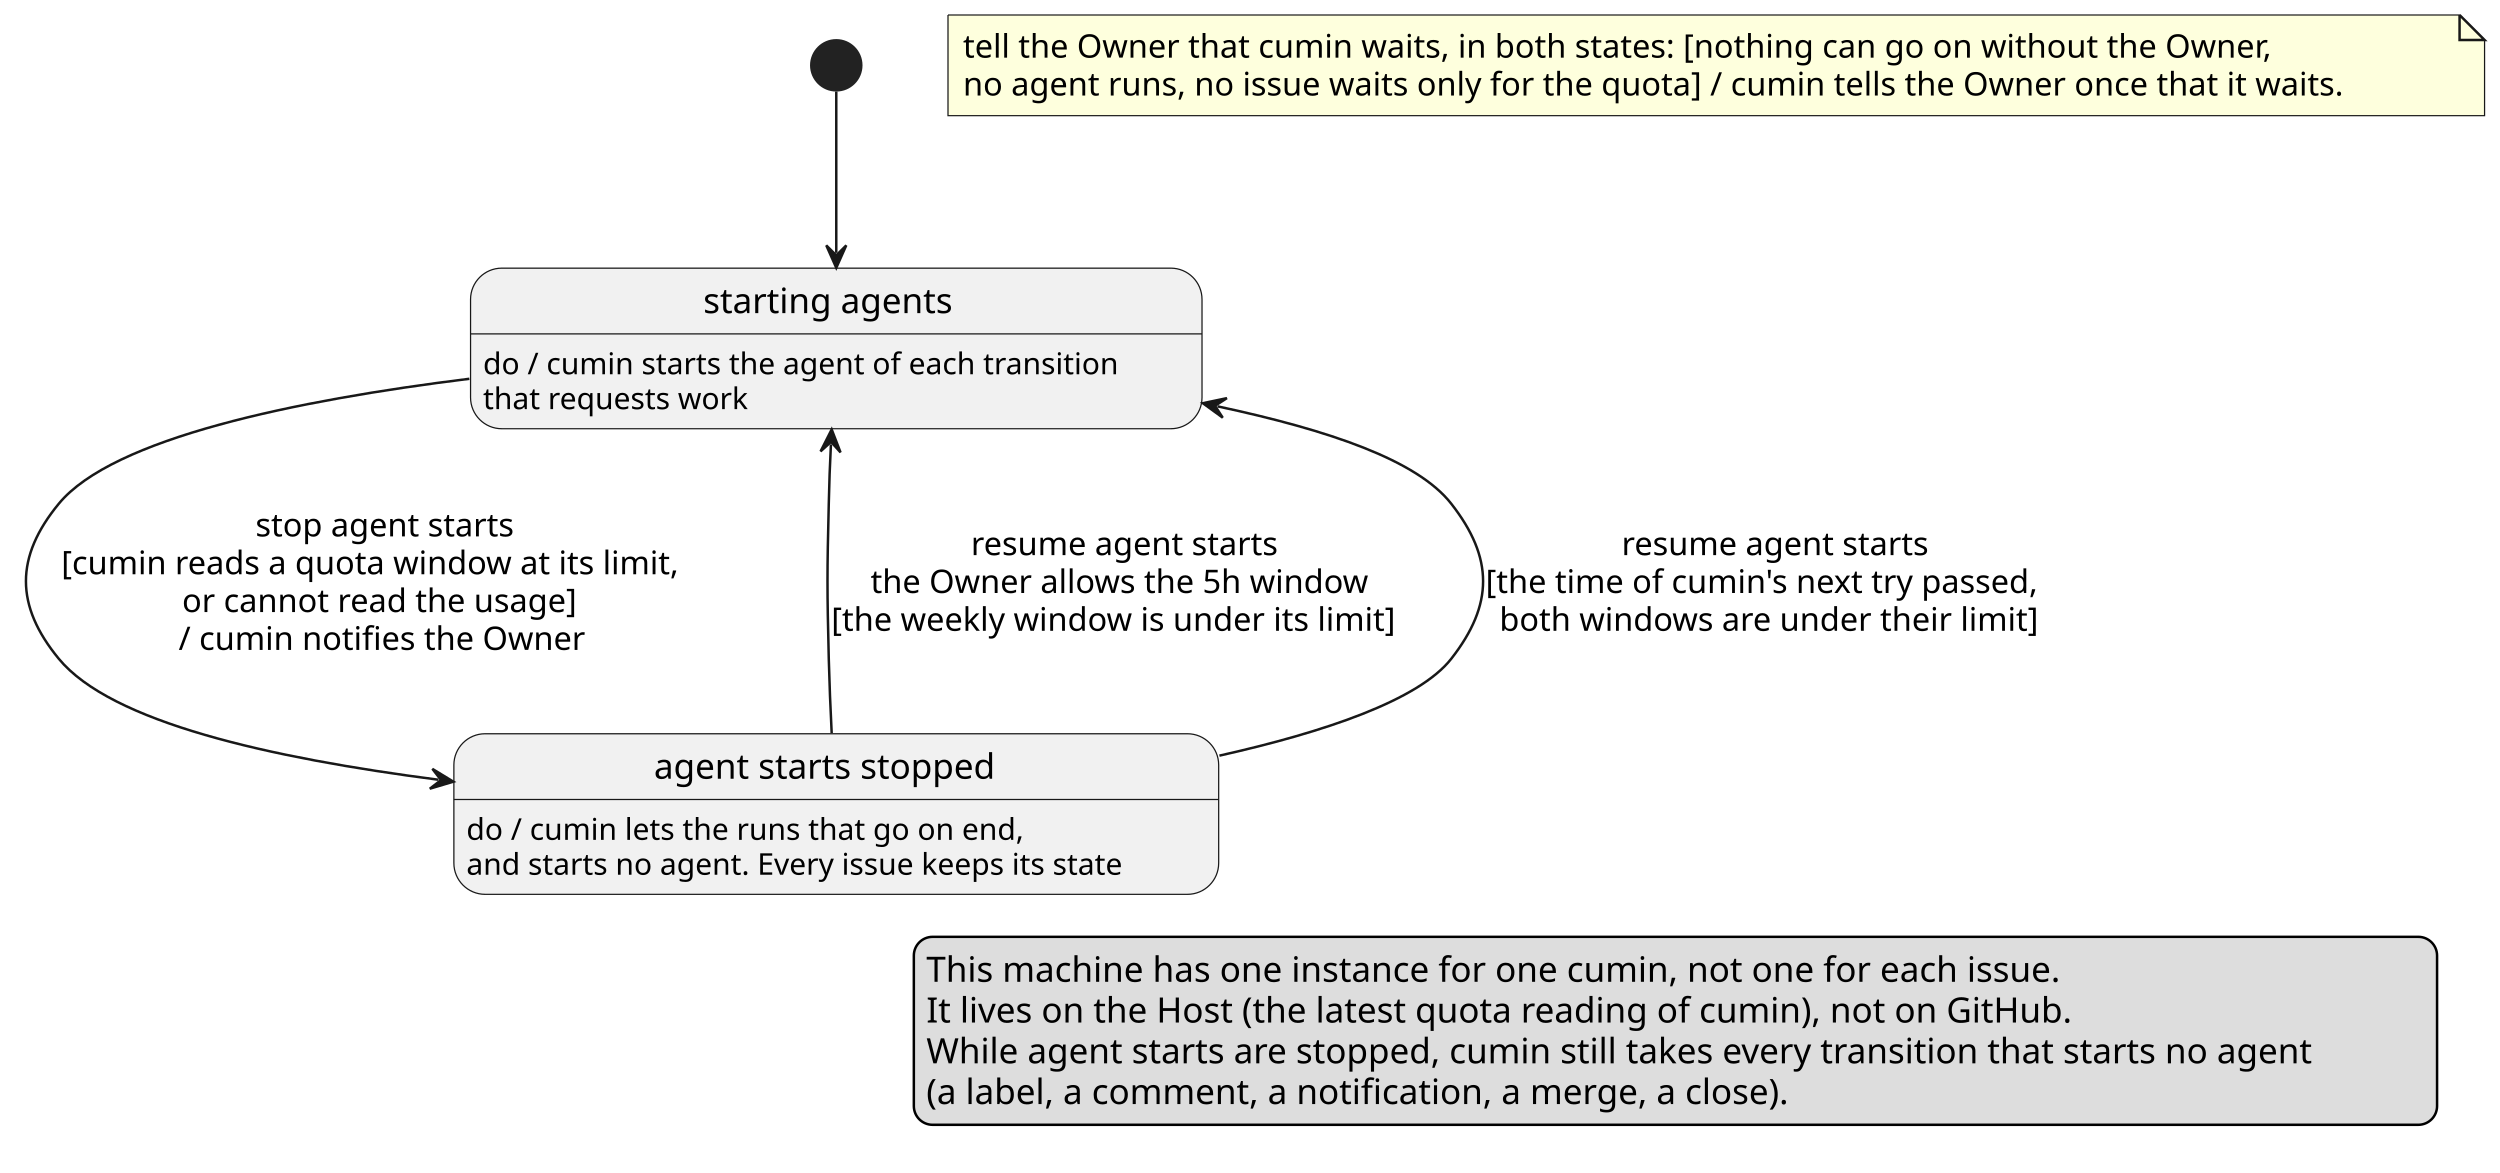
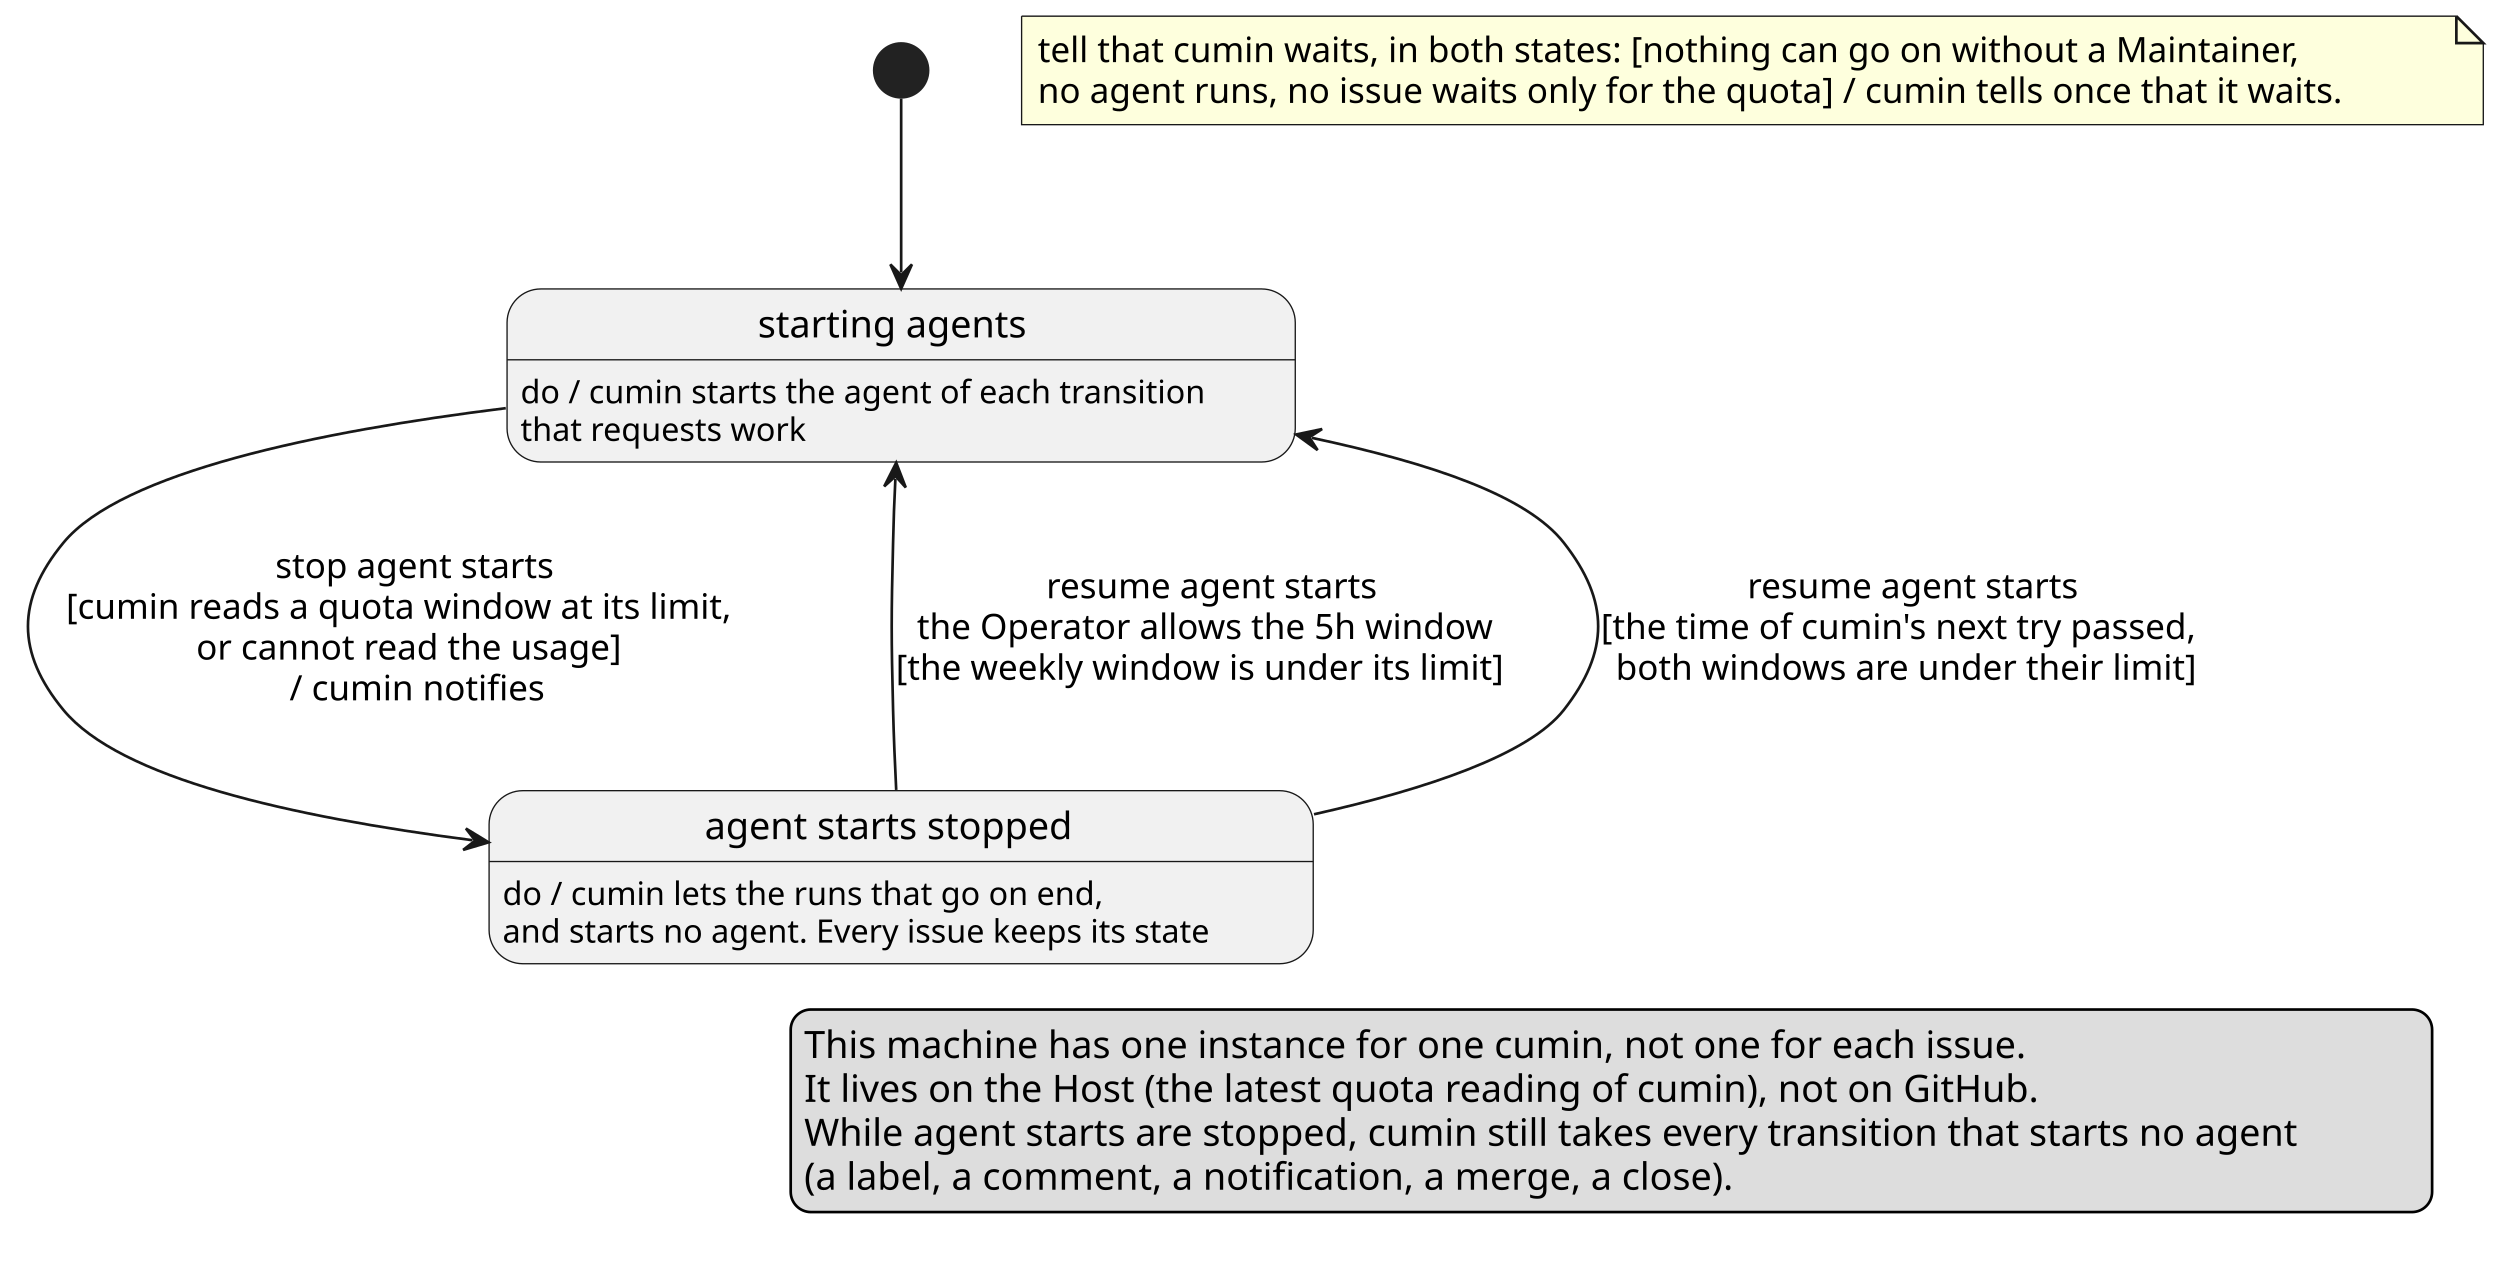
- <svg xmlns="http://www.w3.org/2000/svg" contentStyleType="text/css" data-diagram-type="STATE" height="469px" preserveAspectRatio="none" style="width:1000px;height:469px;background:#FFFFFF;" version="1.1" viewBox="0 0 1000 469" width="1000px" zoomAndPan="magnify">
+ <svg xmlns="http://www.w3.org/2000/svg" contentStyleType="text/css" data-diagram-type="STATE" height="469px" preserveAspectRatio="none" style="width:928px;height:469px;background:#FFFFFF;" version="1.1" viewBox="0 0 928 469" width="928px" zoomAndPan="magnify">
  <defs />
  <g>
    <g id="Starting">
      <rect fill="#F1F1F1" height="64.234" rx="12.5" ry="12.5" style="stroke:#181818;stroke-width:0.5;" width="292.584" x="188.22" y="107.26" />
      <line style="stroke:#181818;stroke-width:0.5;" x1="188.22" x2="480.804" y1="133.557" y2="133.557" />
      <text fill="#000000" font-family="sans-serif" font-size="14" lengthAdjust="spacing" textLength="106.442" x="281.291" y="125.255">starting agents</text>
      <text fill="#000000" font-family="sans-serif" font-size="12" lengthAdjust="spacing" textLength="272.584" x="193.22" y="149.696">do / cumin starts the agent of each transition</text>
      <text fill="#000000" font-family="sans-serif" font-size="12" lengthAdjust="spacing" textLength="113.168" x="193.22" y="163.664">that requests work</text>
    </g>
    <g id="Stopped">
      <rect fill="#F1F1F1" height="64.234" rx="12.5" ry="12.5" style="stroke:#181818;stroke-width:0.5;" width="305.92" x="181.55" y="293.5" />
      <line style="stroke:#181818;stroke-width:0.5;" x1="181.55" x2="487.47" y1="319.797" y2="319.797" />
      <text fill="#000000" font-family="sans-serif" font-size="14" lengthAdjust="spacing" textLength="145.865" x="261.577" y="311.495">agent starts stopped</text>
      <text fill="#000000" font-family="sans-serif" font-size="12" lengthAdjust="spacing" textLength="238.623" x="186.55" y="335.935">do / cumin lets the runs that go on end,</text>
      <text fill="#000000" font-family="sans-serif" font-size="12" lengthAdjust="spacing" textLength="285.92" x="186.55" y="349.904">and starts no agent. Every issue keeps its state</text>
    </g>
    <g class="entity" data-entity="Q4" data-source-line="18" data-uid="ent0004" id="entity_Q4">
-       <path d="M379.2,6 L379.2,46.266 L993.827,46.266 L993.827,16 L983.827,6 L379.2,6" fill="#FEFFDD" style="stroke:#181818;stroke-width:0.5;" />
-       <path d="M983.827,6 L983.827,16 L993.827,16 L983.827,6" fill="#FEFFDD" style="stroke:#181818;stroke-width:1;" />
-       <text fill="#000000" font-family="sans-serif" font-size="13" lengthAdjust="spacing" textLength="563.316" x="385.2" y="23.067">tell the Owner that cumin waits, in both states: [nothing can go on without the Owner,</text>
-       <text fill="#000000" font-family="sans-serif" font-size="13" lengthAdjust="spacing" textLength="593.626" x="385.2" y="38.2">no agent runs, no issue waits only for the quota] / cumin tells the Owner once that it waits.</text>
+       <path d="M379.22,6 L379.22,46.266 L921.801,46.266 L921.801,16 L911.801,6 L379.22,6" fill="#FEFFDD" style="stroke:#181818;stroke-width:0.5;" />
+       <path d="M911.801,6 L911.801,16 L921.801,16 L911.801,6" fill="#FEFFDD" style="stroke:#181818;stroke-width:1;" />
+       <text fill="#000000" font-family="sans-serif" font-size="13" lengthAdjust="spacing" textLength="504.747" x="385.22" y="23.067">tell that cumin waits, in both states: [nothing can go on without a Maintainer,</text>
+       <text fill="#000000" font-family="sans-serif" font-size="13" lengthAdjust="spacing" textLength="521.581" x="385.22" y="38.2">no agent runs, no issue waits only for the quota] / cumin tells once that it waits.</text>
    </g>
    <ellipse cx="334.51" cy="26.13" fill="#222222" rx="10" ry="10" style="stroke:#222222;stroke-width:1;" />
    <g class="link" data-entity-1=".start." data-entity-2="Starting" data-source-line="13" data-uid="lnk3" id="link_.start._Starting">
      <path d="M334.51,36.61 C334.51,52.06 334.51,77.32 334.51,101.14" fill="none" id="*start*-to-Starting" style="stroke:#181818;stroke-width:1;" />
      <polygon fill="#181818" points="334.51,107.14,338.51,98.14,334.51,102.14,330.51,98.14,334.51,107.14" style="stroke:#181818;stroke-width:1;" />
    </g>
    <g class="link" data-entity-1="Starting" data-entity-2="Stopped" data-source-line="14" data-uid="lnk4" id="link_Starting_Stopped">
      <path d="M187.74,151.51 C117.94,160.17 45.05,175.31 23.51,201.5 C6,222.78 6,242.22 23.51,263.5 C44.4,288.89 107.6,303.12 175.41,311.9" fill="none" id="Starting-to-Stopped" style="stroke:#181818;stroke-width:1;" />
      <polygon fill="#181818" points="181.36,312.67,172.948,307.547,176.401,312.028,171.921,315.481,181.36,312.67" style="stroke:#181818;stroke-width:1;" />
      <text fill="#000000" font-family="sans-serif" font-size="13" lengthAdjust="spacing" textLength="110.944" x="102.189" y="214.567">stop agent starts</text>
      <text fill="#000000" font-family="sans-serif" font-size="13" lengthAdjust="spacing" textLength="266.303" x="24.51" y="229.7">[cumin reads a quota window at its limit,</text>
      <text fill="#000000" font-family="sans-serif" font-size="13" lengthAdjust="spacing" textLength="169.667" x="72.828" y="244.833">or cannot read the usage]</text>
-       <text fill="#000000" font-family="sans-serif" font-size="13" lengthAdjust="spacing" textLength="172.453" x="71.435" y="259.965">/ cumin notifies the Owner</text>
+       <text fill="#000000" font-family="sans-serif" font-size="13" lengthAdjust="spacing" textLength="100.407" x="107.458" y="259.965">/ cumin notifies</text>
    </g>
    <g class="link" data-entity-1="Stopped" data-entity-2="Starting" data-source-line="15" data-uid="lnk5" id="link_Stopped_Starting">
      <path d="M332.67,293.22 C332.19,283.68 331.75,273.16 331.51,263.5 C330.83,235.95 330.83,229.04 331.51,201.5 C331.75,191.83 331.889,187.302 332.368,177.762" fill="none" id="Stopped-to-Starting" style="stroke:#181818;stroke-width:1;" />
      <polygon fill="#181818" points="332.67,171.77,328.223,180.558,332.419,176.764,336.213,180.96,332.67,171.77" style="stroke:#181818;stroke-width:1;" />
      <text fill="#000000" font-family="sans-serif" font-size="13" lengthAdjust="spacing" textLength="131.885" x="388.363" y="222.067">resume agent starts</text>
-       <text fill="#000000" font-family="sans-serif" font-size="13" lengthAdjust="spacing" textLength="212.158" x="348.227" y="237.2">the Owner allows the 5h window</text>
+       <text fill="#000000" font-family="sans-serif" font-size="13" lengthAdjust="spacing" textLength="227.9" x="340.356" y="237.2">the Operator allows the 5h window</text>
      <text fill="#000000" font-family="sans-serif" font-size="13" lengthAdjust="spacing" textLength="243.591" x="332.51" y="252.333">[the weekly window is under its limit]</text>
    </g>
    <g class="link" data-entity-1="Stopped" data-entity-2="Starting" data-source-line="16" data-uid="lnk6" id="link_Stopped_Starting">
      <path d="M487.76,302.26 C529.85,292.82 567.53,280.09 580.51,263.5 C597.48,241.79 597.48,223.2 580.51,201.5 C566.85,184.03 531.707,172.106 486.997,162.536" fill="none" id="Stopped-to-Starting-1" style="stroke:#181818;stroke-width:1;" />
      <polygon fill="#181818" points="481.13,161.28,489.093,167.075,486.019,162.327,490.768,159.252,481.13,161.28" style="stroke:#181818;stroke-width:1;" />
      <text fill="#000000" font-family="sans-serif" font-size="13" lengthAdjust="spacing" textLength="131.885" x="648.627" y="222.067">resume agent starts</text>
      <text fill="#000000" font-family="sans-serif" font-size="13" lengthAdjust="spacing" textLength="240.659" x="594.24" y="237.2">[the time of cumin's next try passed,</text>
      <text fill="#000000" font-family="sans-serif" font-size="13" lengthAdjust="spacing" textLength="229.639" x="599.75" y="252.333">both windows are under their limit]</text>
    </g>
    <g class="legend" data-source-line="20">
-       <rect fill="#DDDDDD" height="75.188" rx="7.5" ry="7.5" style="stroke:#000000;stroke-width:1;" width="609.293" x="365.534" y="374.734" />
-       <text fill="#000000" font-family="sans-serif" font-size="14" lengthAdjust="spacing" textLength="487.409" x="370.534" y="392.729">This machine has one instance for one cumin, not one for each issue.</text>
-       <text fill="#000000" font-family="sans-serif" font-size="14" lengthAdjust="spacing" textLength="493.11" x="370.534" y="409.026">It lives on the Host (the latest quota reading of cumin), not on GitHub.</text>
-       <text fill="#000000" font-family="sans-serif" font-size="14" lengthAdjust="spacing" textLength="599.293" x="370.534" y="425.323">While agent starts are stopped, cumin still takes every transition that starts no agent</text>
-       <text fill="#000000" font-family="sans-serif" font-size="14" lengthAdjust="spacing" textLength="376.79" x="370.534" y="441.62">(a label, a comment, a notification, a merge, a close).</text>
+       <rect fill="#DDDDDD" height="75.188" rx="7.5" ry="7.5" style="stroke:#000000;stroke-width:1;" width="609.293" x="293.508" y="374.734" />
+       <text fill="#000000" font-family="sans-serif" font-size="14" lengthAdjust="spacing" textLength="487.409" x="298.508" y="392.729">This machine has one instance for one cumin, not one for each issue.</text>
+       <text fill="#000000" font-family="sans-serif" font-size="14" lengthAdjust="spacing" textLength="493.11" x="298.508" y="409.026">It lives on the Host (the latest quota reading of cumin), not on GitHub.</text>
+       <text fill="#000000" font-family="sans-serif" font-size="14" lengthAdjust="spacing" textLength="599.293" x="298.508" y="425.323">While agent starts are stopped, cumin still takes every transition that starts no agent</text>
+       <text fill="#000000" font-family="sans-serif" font-size="14" lengthAdjust="spacing" textLength="376.79" x="298.508" y="441.62">(a label, a comment, a notification, a merge, a close).</text>
    </g>
  </g>
</svg>
